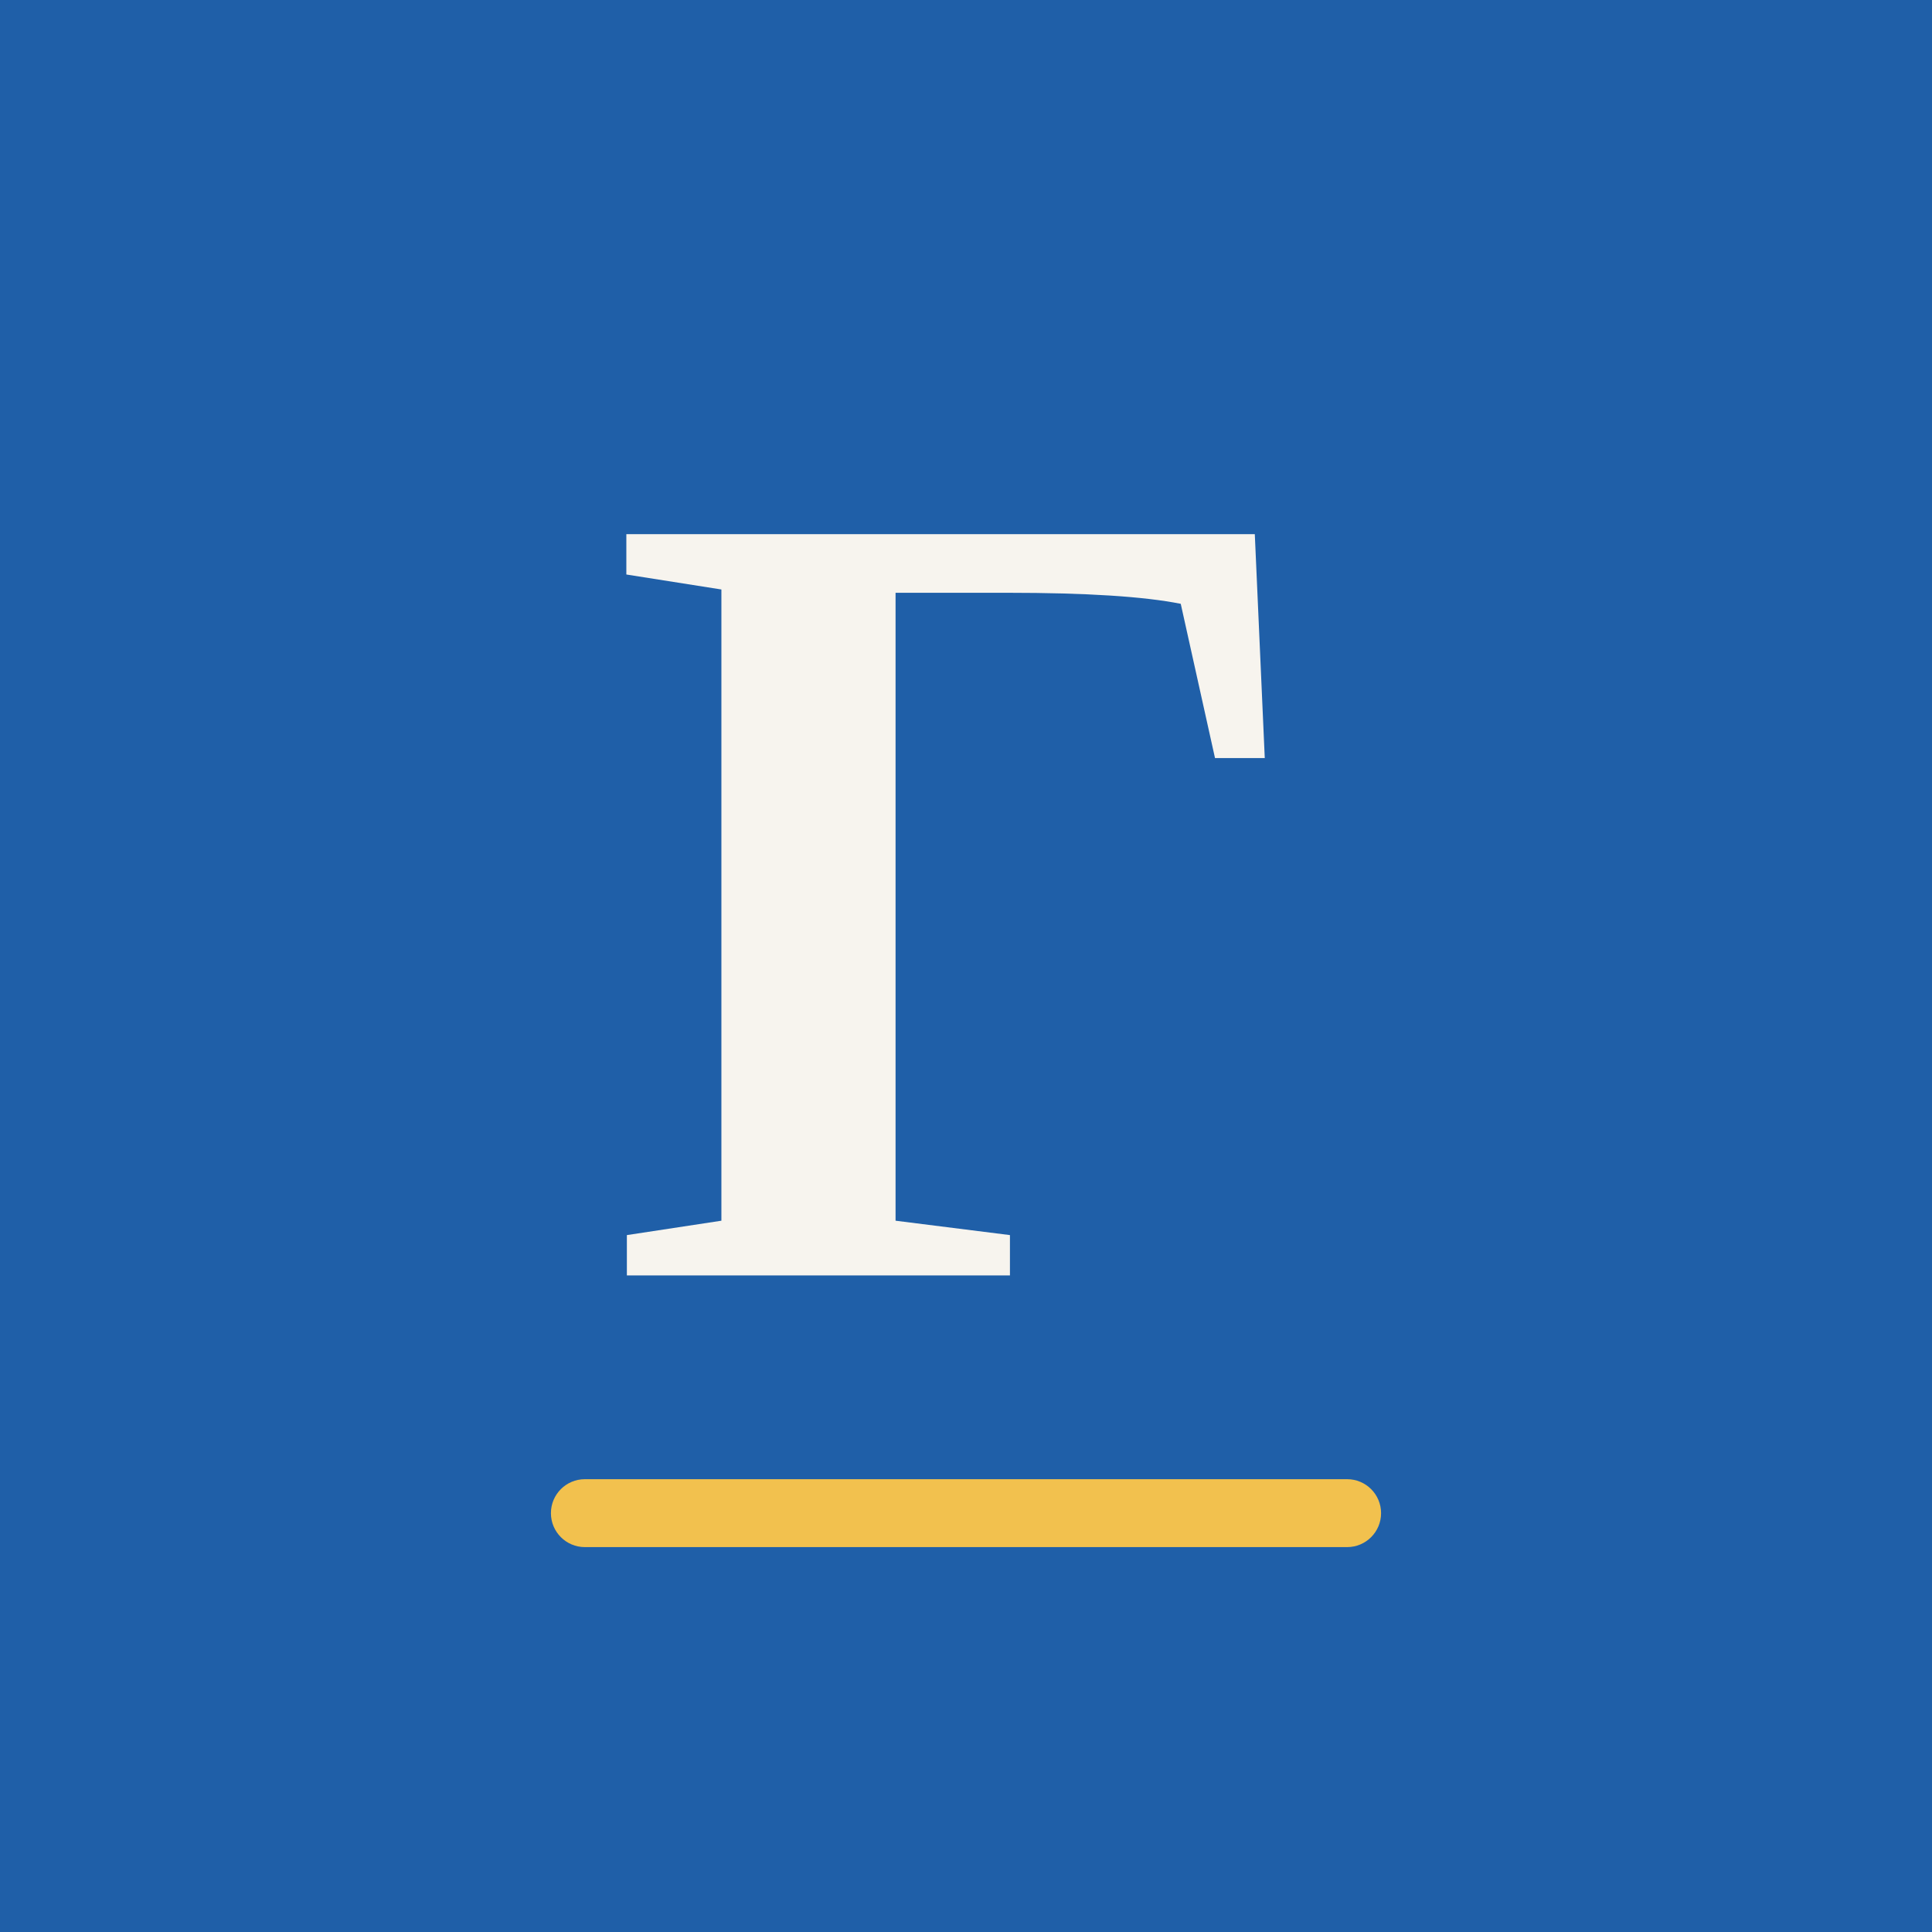
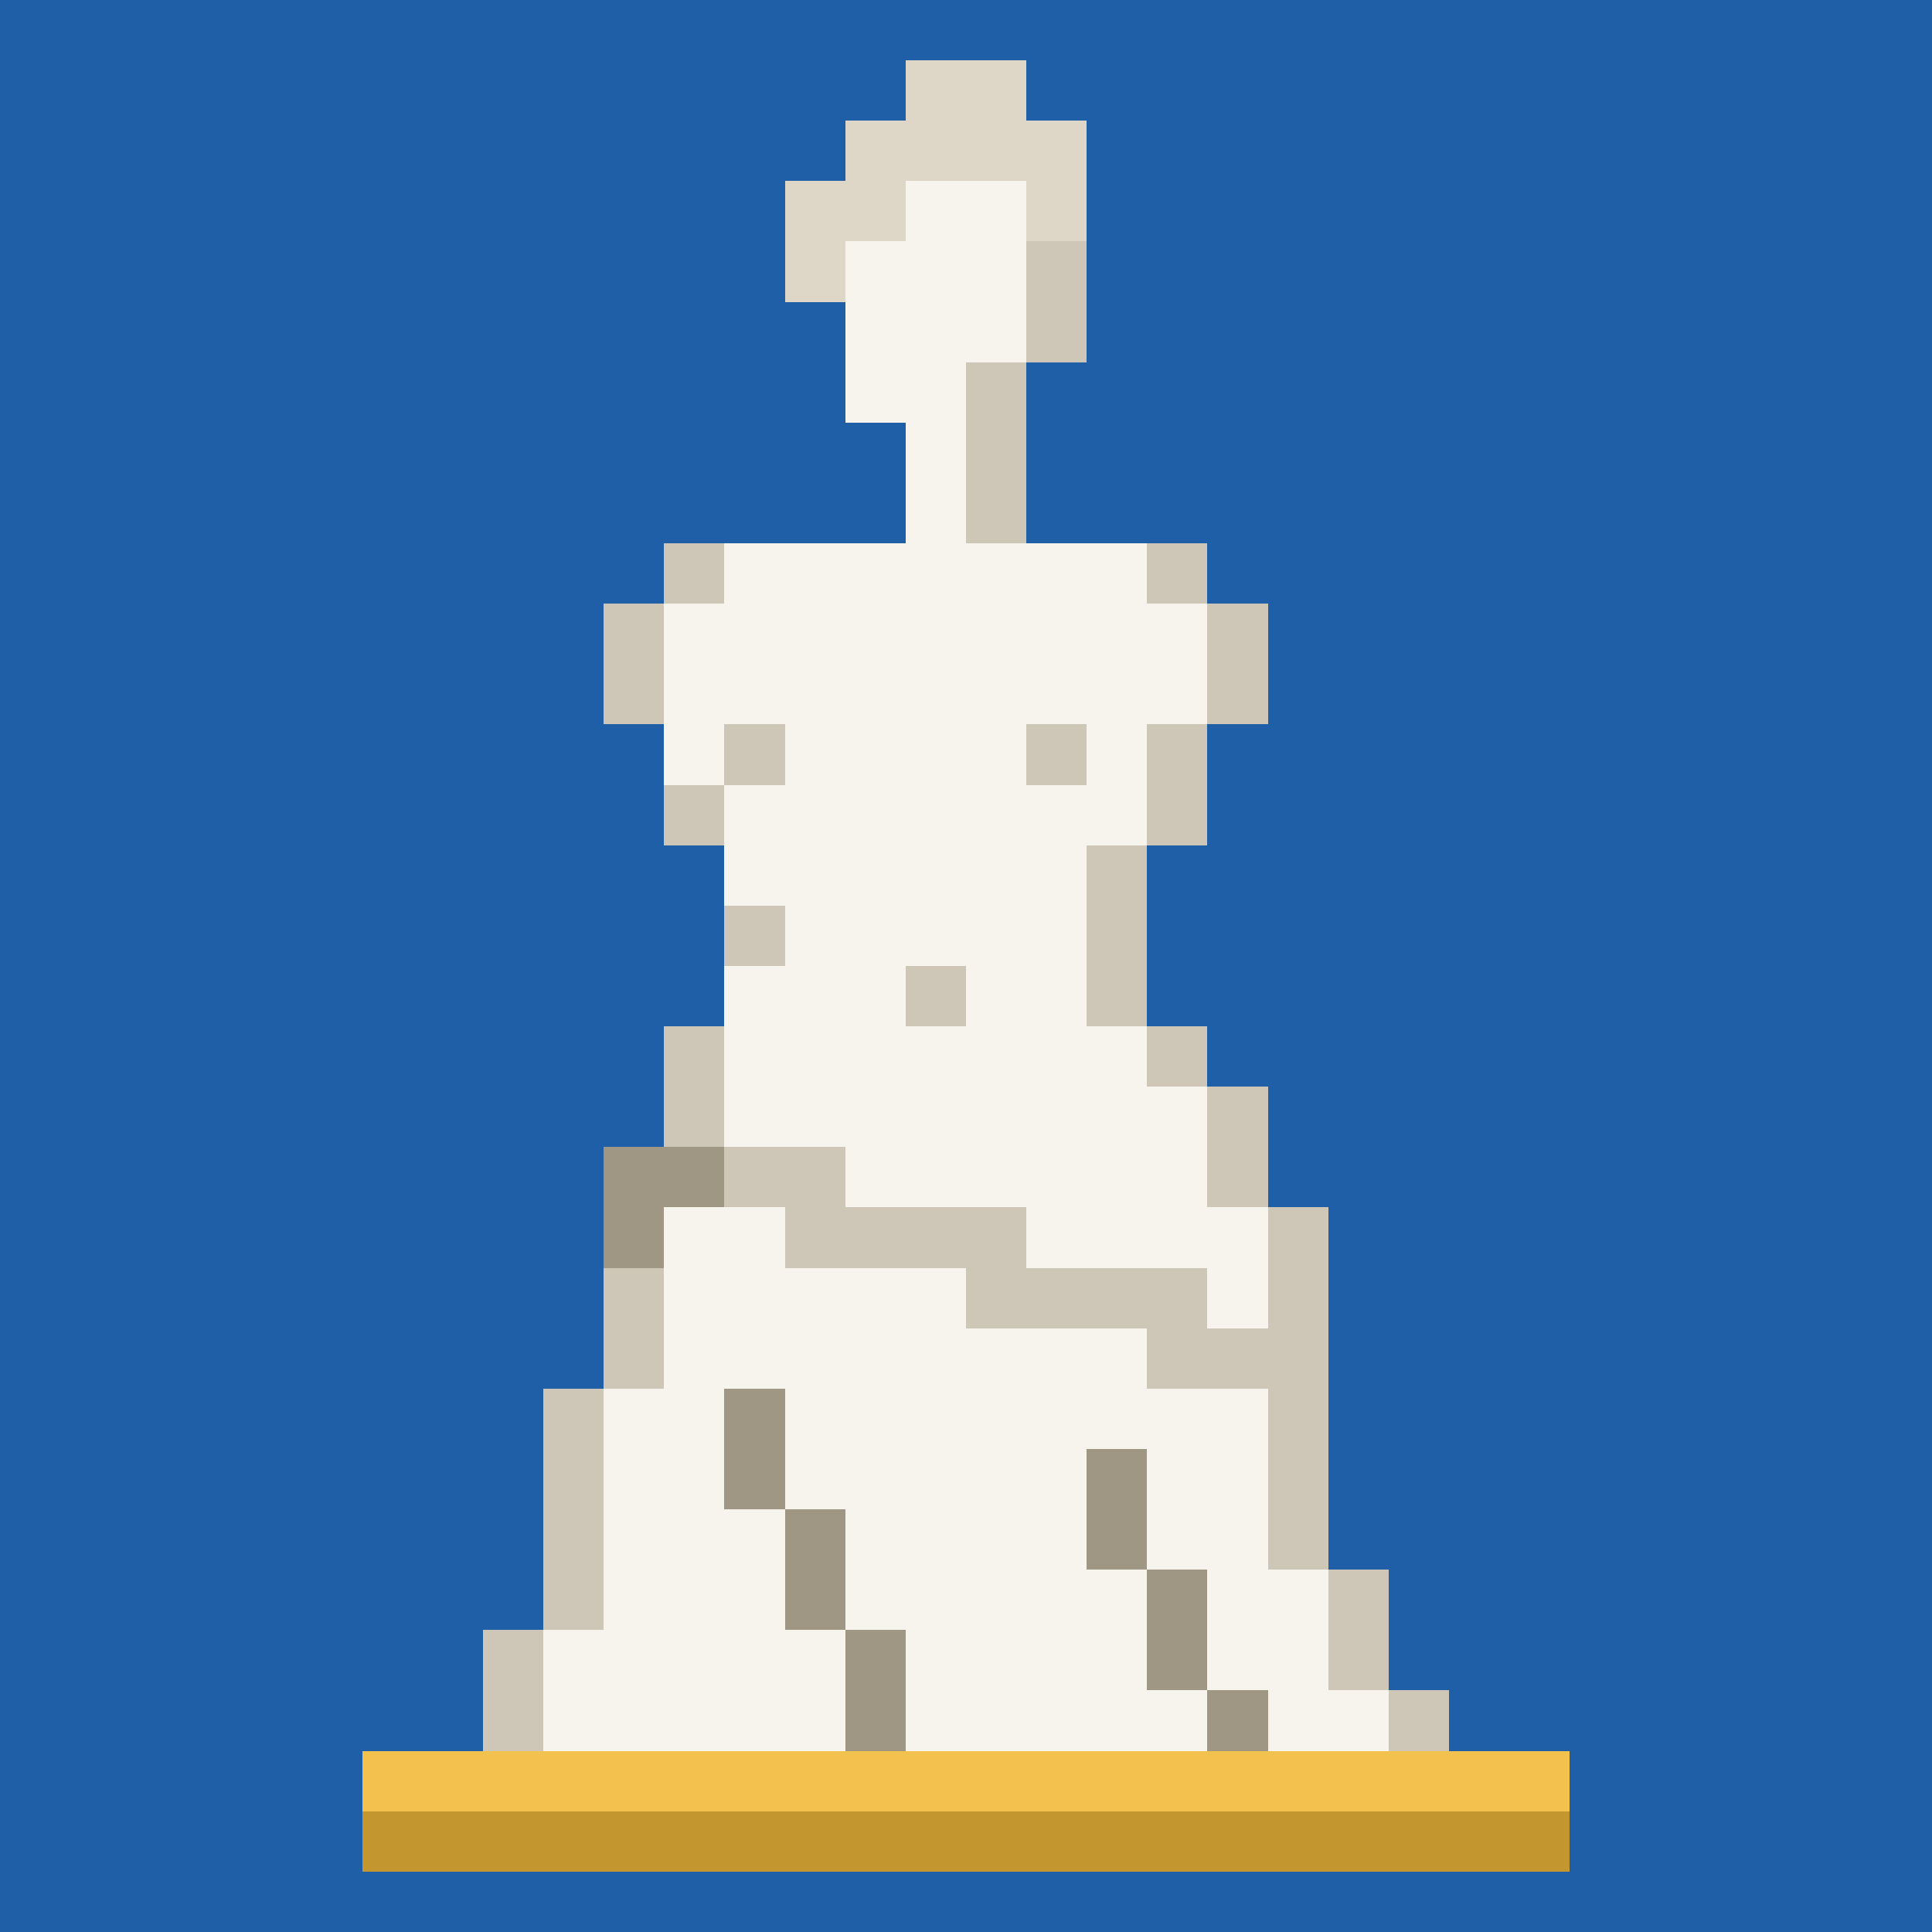
- <svg xmlns="http://www.w3.org/2000/svg" viewBox="0 0 512 512">
-   <rect width="512" height="512" rx="0" fill="#1f5fa8" />
-   <text x="256" y="338" font-family="Georgia, 'Times New Roman', serif" font-size="300" font-weight="700" fill="#f7f4ee" text-anchor="middle">Γ</text>
-   <rect x="146" y="392" width="220" height="18" rx="9" fill="#f2c14e" />
+ <svg xmlns="http://www.w3.org/2000/svg" viewBox="0 0 32 32" shape-rendering="crispEdges">
+   <rect width="32" height="32" fill="#1f5fa8" />
+   <rect x="15" y="1" width="2" height="1" fill="#ded6c6" />
+   <rect x="14" y="2" width="4" height="1" fill="#ded6c6" />
+   <rect x="13" y="3" width="2" height="1" fill="#ded6c6" />
+   <rect x="15" y="3" width="2" height="1" fill="#f7f4ee" />
+   <rect x="17" y="3" width="1" height="1" fill="#ded6c6" />
+   <rect x="13" y="4" width="1" height="1" fill="#ded6c6" />
+   <rect x="14" y="4" width="3" height="1" fill="#f7f4ee" />
+   <rect x="17" y="4" width="1" height="1" fill="#cec6b6" />
+   <rect x="14" y="5" width="3" height="1" fill="#f7f4ee" />
+   <rect x="17" y="5" width="1" height="1" fill="#cec6b6" />
+   <rect x="14" y="6" width="2" height="1" fill="#f7f4ee" />
+   <rect x="16" y="6" width="1" height="1" fill="#cec6b6" />
+   <rect x="15" y="7" width="1" height="1" fill="#f7f4ee" />
+   <rect x="16" y="7" width="1" height="1" fill="#cec6b6" />
+   <rect x="15" y="8" width="1" height="1" fill="#f7f4ee" />
+   <rect x="16" y="8" width="1" height="1" fill="#cec6b6" />
+   <rect x="11" y="9" width="1" height="1" fill="#cec6b6" />
+   <rect x="12" y="9" width="7" height="1" fill="#f7f4ee" />
+   <rect x="19" y="9" width="1" height="1" fill="#cec6b6" />
+   <rect x="10" y="10" width="1" height="1" fill="#cec6b6" />
+   <rect x="11" y="10" width="9" height="1" fill="#f7f4ee" />
+   <rect x="20" y="10" width="1" height="1" fill="#cec6b6" />
+   <rect x="10" y="11" width="1" height="1" fill="#cec6b6" />
+   <rect x="11" y="11" width="9" height="1" fill="#f7f4ee" />
+   <rect x="20" y="11" width="1" height="1" fill="#cec6b6" />
+   <rect x="11" y="12" width="1" height="1" fill="#f7f4ee" />
+   <rect x="12" y="12" width="1" height="1" fill="#cec6b6" />
+   <rect x="13" y="12" width="4" height="1" fill="#f7f4ee" />
+   <rect x="17" y="12" width="1" height="1" fill="#cec6b6" />
+   <rect x="18" y="12" width="1" height="1" fill="#f7f4ee" />
+   <rect x="19" y="12" width="1" height="1" fill="#cec6b6" />
+   <rect x="11" y="13" width="1" height="1" fill="#cec6b6" />
+   <rect x="12" y="13" width="7" height="1" fill="#f7f4ee" />
+   <rect x="19" y="13" width="1" height="1" fill="#cec6b6" />
+   <rect x="12" y="14" width="6" height="1" fill="#f7f4ee" />
+   <rect x="18" y="14" width="1" height="1" fill="#cec6b6" />
+   <rect x="12" y="15" width="1" height="1" fill="#cec6b6" />
+   <rect x="13" y="15" width="5" height="1" fill="#f7f4ee" />
+   <rect x="18" y="15" width="1" height="1" fill="#cec6b6" />
+   <rect x="12" y="16" width="3" height="1" fill="#f7f4ee" />
+   <rect x="15" y="16" width="1" height="1" fill="#cec6b6" />
+   <rect x="16" y="16" width="2" height="1" fill="#f7f4ee" />
+   <rect x="18" y="16" width="1" height="1" fill="#cec6b6" />
+   <rect x="11" y="17" width="1" height="1" fill="#cec6b6" />
+   <rect x="12" y="17" width="7" height="1" fill="#f7f4ee" />
+   <rect x="19" y="17" width="1" height="1" fill="#cec6b6" />
+   <rect x="11" y="18" width="1" height="1" fill="#cec6b6" />
+   <rect x="12" y="18" width="8" height="1" fill="#f7f4ee" />
+   <rect x="20" y="18" width="1" height="1" fill="#cec6b6" />
+   <rect x="10" y="19" width="2" height="1" fill="#a09684" />
+   <rect x="12" y="19" width="2" height="1" fill="#cec6b6" />
+   <rect x="14" y="19" width="6" height="1" fill="#f7f4ee" />
+   <rect x="20" y="19" width="1" height="1" fill="#cec6b6" />
+   <rect x="10" y="20" width="1" height="1" fill="#a09684" />
+   <rect x="11" y="20" width="2" height="1" fill="#f7f4ee" />
+   <rect x="13" y="20" width="4" height="1" fill="#cec6b6" />
+   <rect x="17" y="20" width="4" height="1" fill="#f7f4ee" />
+   <rect x="21" y="20" width="1" height="1" fill="#cec6b6" />
+   <rect x="10" y="21" width="1" height="1" fill="#cec6b6" />
+   <rect x="11" y="21" width="5" height="1" fill="#f7f4ee" />
+   <rect x="16" y="21" width="4" height="1" fill="#cec6b6" />
+   <rect x="20" y="21" width="1" height="1" fill="#f7f4ee" />
+   <rect x="21" y="21" width="1" height="1" fill="#cec6b6" />
+   <rect x="10" y="22" width="1" height="1" fill="#cec6b6" />
+   <rect x="11" y="22" width="8" height="1" fill="#f7f4ee" />
+   <rect x="19" y="22" width="3" height="1" fill="#cec6b6" />
+   <rect x="9" y="23" width="1" height="1" fill="#cec6b6" />
+   <rect x="10" y="23" width="2" height="1" fill="#f7f4ee" />
+   <rect x="12" y="23" width="1" height="1" fill="#a09684" />
+   <rect x="13" y="23" width="8" height="1" fill="#f7f4ee" />
+   <rect x="21" y="23" width="1" height="1" fill="#cec6b6" />
+   <rect x="9" y="24" width="1" height="1" fill="#cec6b6" />
+   <rect x="10" y="24" width="2" height="1" fill="#f7f4ee" />
+   <rect x="12" y="24" width="1" height="1" fill="#a09684" />
+   <rect x="13" y="24" width="5" height="1" fill="#f7f4ee" />
+   <rect x="18" y="24" width="1" height="1" fill="#a09684" />
+   <rect x="19" y="24" width="2" height="1" fill="#f7f4ee" />
+   <rect x="21" y="24" width="1" height="1" fill="#cec6b6" />
+   <rect x="9" y="25" width="1" height="1" fill="#cec6b6" />
+   <rect x="10" y="25" width="3" height="1" fill="#f7f4ee" />
+   <rect x="13" y="25" width="1" height="1" fill="#a09684" />
+   <rect x="14" y="25" width="4" height="1" fill="#f7f4ee" />
+   <rect x="18" y="25" width="1" height="1" fill="#a09684" />
+   <rect x="19" y="25" width="2" height="1" fill="#f7f4ee" />
+   <rect x="21" y="25" width="1" height="1" fill="#cec6b6" />
+   <rect x="9" y="26" width="1" height="1" fill="#cec6b6" />
+   <rect x="10" y="26" width="3" height="1" fill="#f7f4ee" />
+   <rect x="13" y="26" width="1" height="1" fill="#a09684" />
+   <rect x="14" y="26" width="5" height="1" fill="#f7f4ee" />
+   <rect x="19" y="26" width="1" height="1" fill="#a09684" />
+   <rect x="20" y="26" width="2" height="1" fill="#f7f4ee" />
+   <rect x="22" y="26" width="1" height="1" fill="#cec6b6" />
+   <rect x="8" y="27" width="1" height="1" fill="#cec6b6" />
+   <rect x="9" y="27" width="5" height="1" fill="#f7f4ee" />
+   <rect x="14" y="27" width="1" height="1" fill="#a09684" />
+   <rect x="15" y="27" width="4" height="1" fill="#f7f4ee" />
+   <rect x="19" y="27" width="1" height="1" fill="#a09684" />
+   <rect x="20" y="27" width="2" height="1" fill="#f7f4ee" />
+   <rect x="22" y="27" width="1" height="1" fill="#cec6b6" />
+   <rect x="8" y="28" width="1" height="1" fill="#cec6b6" />
+   <rect x="9" y="28" width="5" height="1" fill="#f7f4ee" />
+   <rect x="14" y="28" width="1" height="1" fill="#a09684" />
+   <rect x="15" y="28" width="5" height="1" fill="#f7f4ee" />
+   <rect x="20" y="28" width="1" height="1" fill="#a09684" />
+   <rect x="21" y="28" width="2" height="1" fill="#f7f4ee" />
+   <rect x="23" y="28" width="1" height="1" fill="#cec6b6" />
+   <rect x="6" y="29" width="20" height="1" fill="#f2c14e" />
+   <rect x="6" y="30" width="20" height="1" fill="#c49630" />
</svg>
